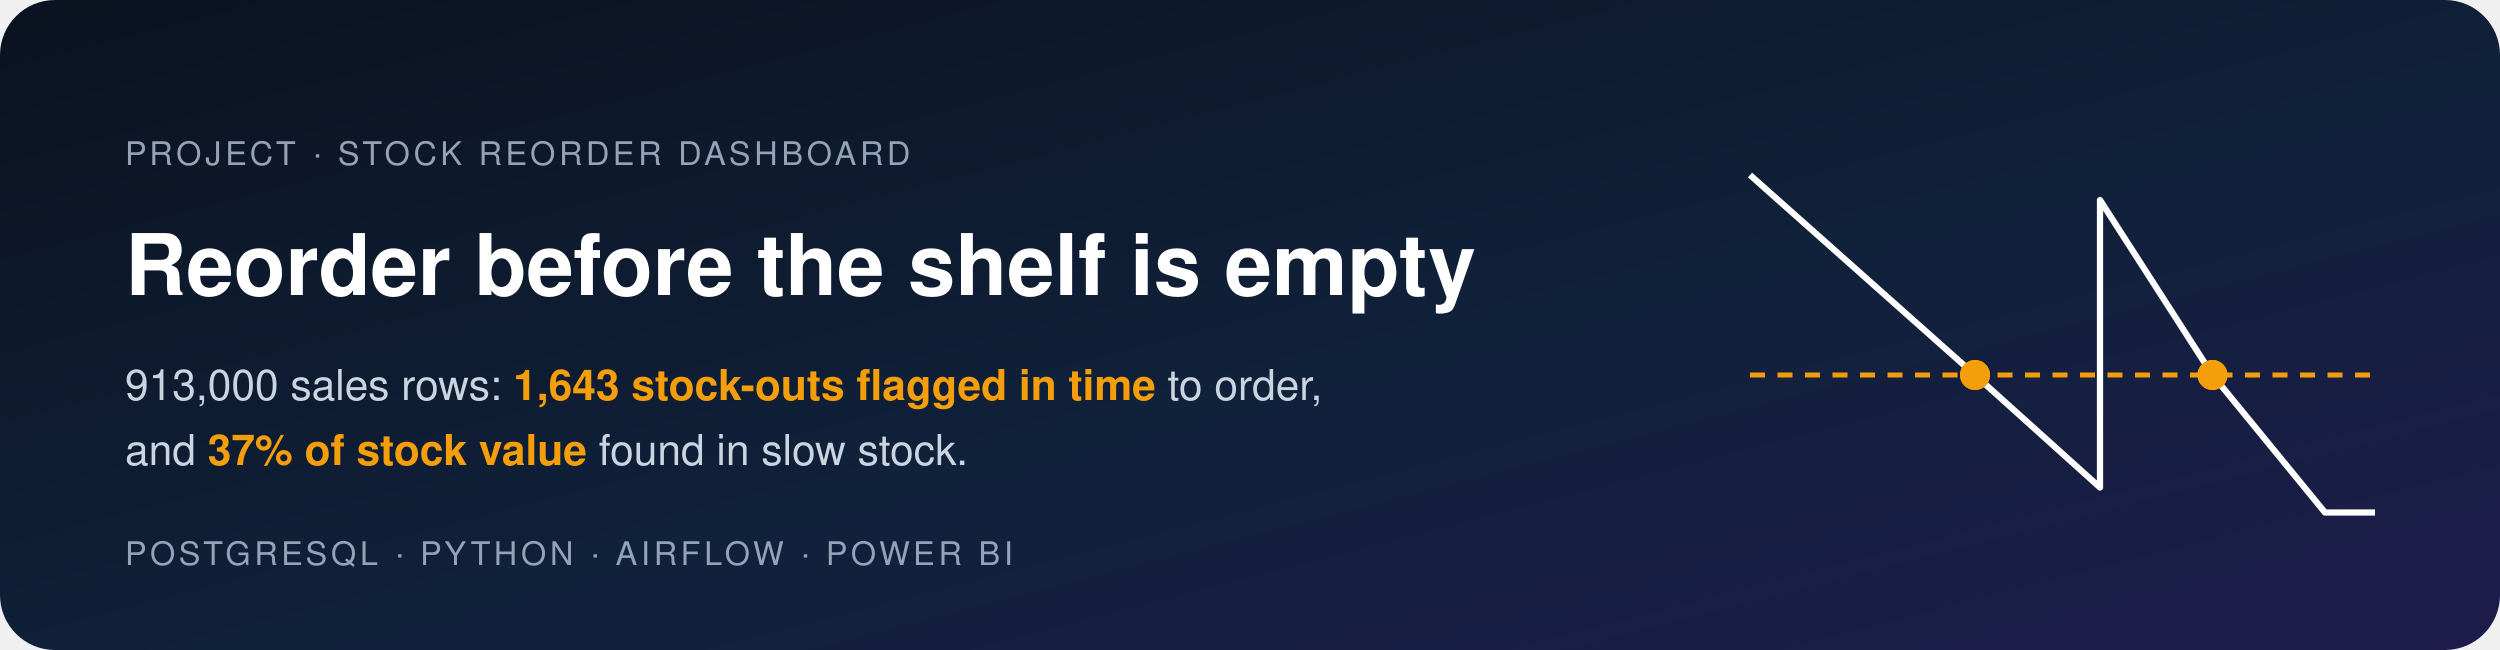
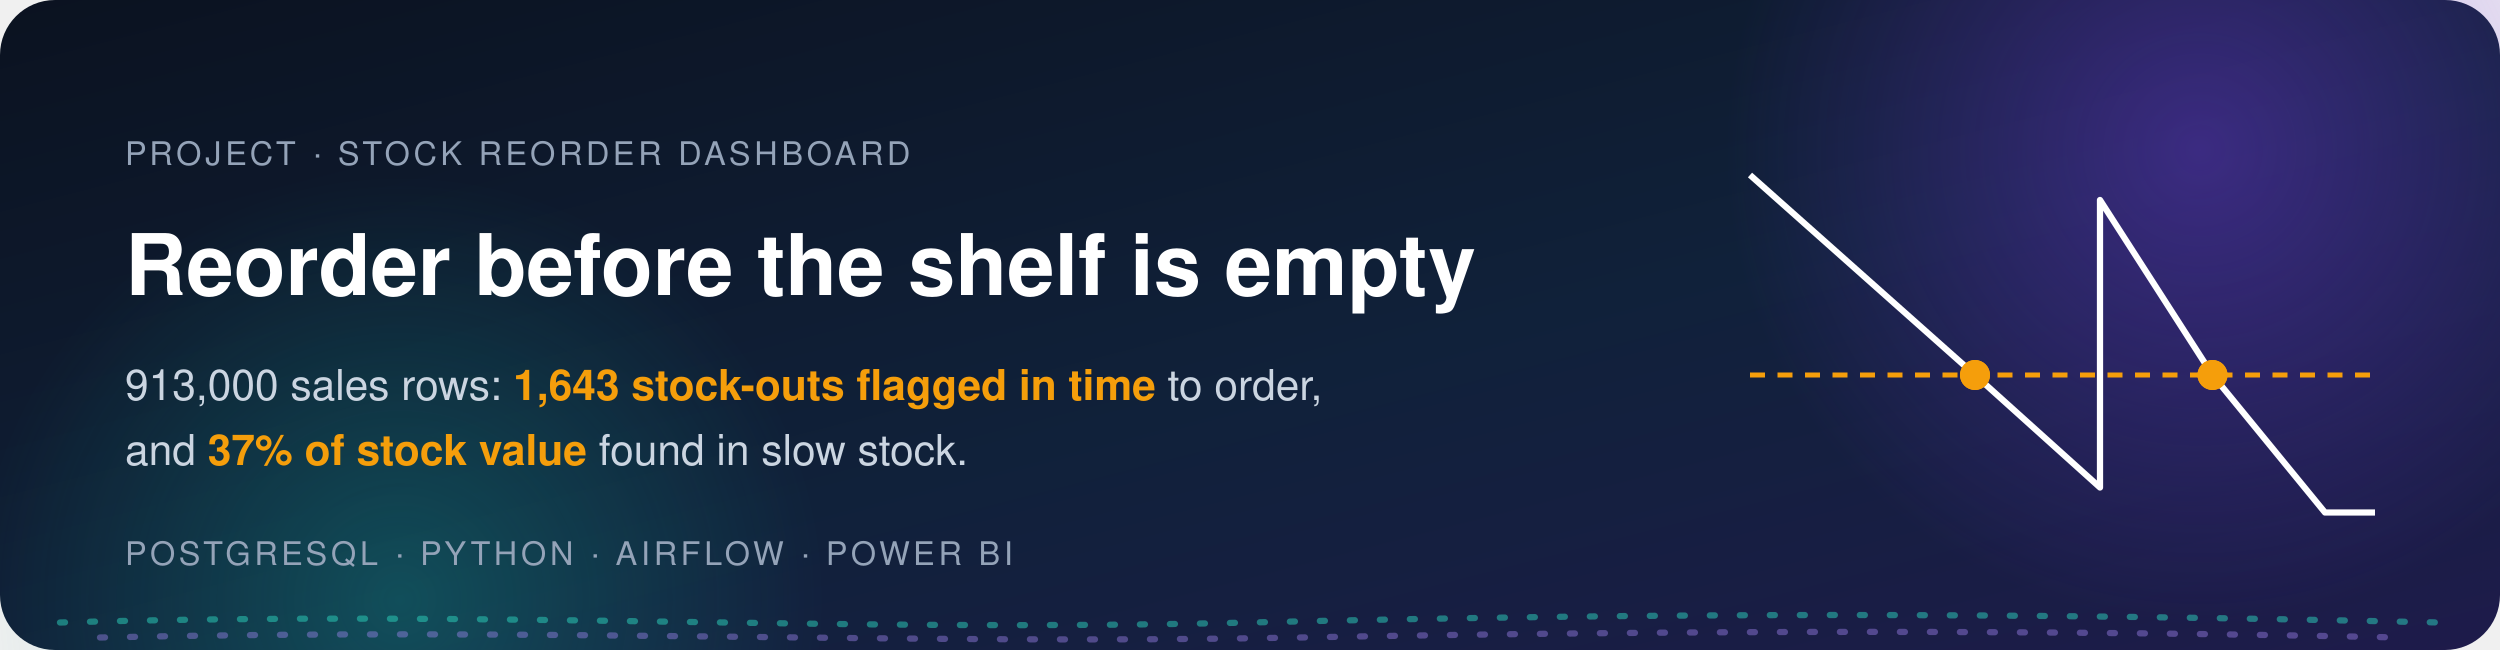
<svg xmlns="http://www.w3.org/2000/svg" viewBox="0 0 1000 260" width="1000" height="260" role="img" aria-label="Stock reorder dashboard. 913,000 sales rows: 1,643 stock-outs flagged in time to order, and 37% of stock value found in slow stock. A stock line falls past a dashed reorder point while an alert dot pulses.">
  <defs>
    <linearGradient id="bg" x1="0" y1="0" x2="1" y2="1">
      <stop offset="0" stop-color="#0B1220" />
      <stop offset="0.55" stop-color="#10213A" />
      <stop offset="1" stop-color="#1E1B4B" />
    </linearGradient>
+     <radialGradient id="jrGlowA" cx="0.5" cy="0.5" r="0.5">
+       <stop offset="0" stop-color="#7C3AED" stop-opacity="0.4" />
+       <stop offset="1" stop-color="#7C3AED" stop-opacity="0" />
+     </radialGradient>
+     <radialGradient id="jrGlowB" cx="0.5" cy="0.5" r="0.5">
+       <stop offset="0" stop-color="#14B8A6" stop-opacity="0.3" />
+       <stop offset="1" stop-color="#14B8A6" stop-opacity="0" />
+     </radialGradient>
  </defs>
  <style>
    text { font-family: "Segoe UI", -apple-system, Helvetica, Arial, sans-serif; }
    .name { font-size: 34px; font-weight: 800; fill: #FFFFFF; }
    .result { font-size: 17px; fill: #CBD5E1; }
    .hot { fill: #F59E0B; font-weight: 700; }
    .tag { font-size: 13px; fill: #94A3B8; letter-spacing: 1.5px; }
    .stock { fill: none; stroke: #FFFFFF; stroke-width: 2.5; stroke-linejoin: round; }
    .pulse { animation: pulse 1.6s ease-in-out infinite; transform-box: fill-box; transform-origin: center; }
    @keyframes pulse { 50% { transform: scale(2); opacity: 0.25; } }
+       .wave { fill: none; stroke-width: 2.5; stroke-linecap: round; stroke-dasharray: 2 10; animation: flow 6s linear infinite; }
+     @keyframes flow { to { stroke-dashoffset: -120; } }
  </style>
  <rect width="1000" height="260" rx="22" fill="url(#bg)" />
+   <circle cx="880" cy="60" r="190" fill="url(#jrGlowA)" />
+   <circle cx="160" cy="240" r="170" fill="url(#jrGlowB)" />
+   <path class="wave" stroke="#2DD4BF" stroke-opacity="0.5" d="M24 249 C 200 244, 330 253, 500 249 S 800 245, 976 249" />
+   <path class="wave" stroke="#A78BFA" stroke-opacity="0.4" style="animation-duration:9s" d="M40 255 C 220 251, 360 258, 520 255 S 820 252, 960 255" />
  <text x="50" y="66" class="tag">PROJECT · STOCK REORDER DASHBOARD</text>
  <text x="50" y="118" class="name">Reorder before the shelf is empty</text>
  <text x="50" y="160" class="result">913,000 sales rows: <tspan class="hot">1,643 stock-outs flagged in time</tspan> to order,</text>
  <text x="50" y="186" class="result">and <tspan class="hot">37% of stock value</tspan> found in slow stock.</text>
  <text x="50" y="226" class="tag">POSTGRESQL · PYTHON · AIRFLOW · POWER BI</text>
  <line x1="700" y1="150" x2="950" y2="150" stroke="#F59E0B" stroke-width="2" stroke-dasharray="6 5" />
  <path class="stock" d="M700 70 L790 150 L840 195 L840 80 L885 150 L930 205 L950 205" />
  <circle cx="790" cy="150" r="6" fill="#F59E0B" />
  <circle cx="790" cy="150" r="6" fill="#F59E0B" class="pulse" />
  <circle cx="885" cy="150" r="6" fill="#F59E0B" />
  <circle cx="885" cy="150" r="6" fill="#F59E0B" class="pulse" />
</svg>
